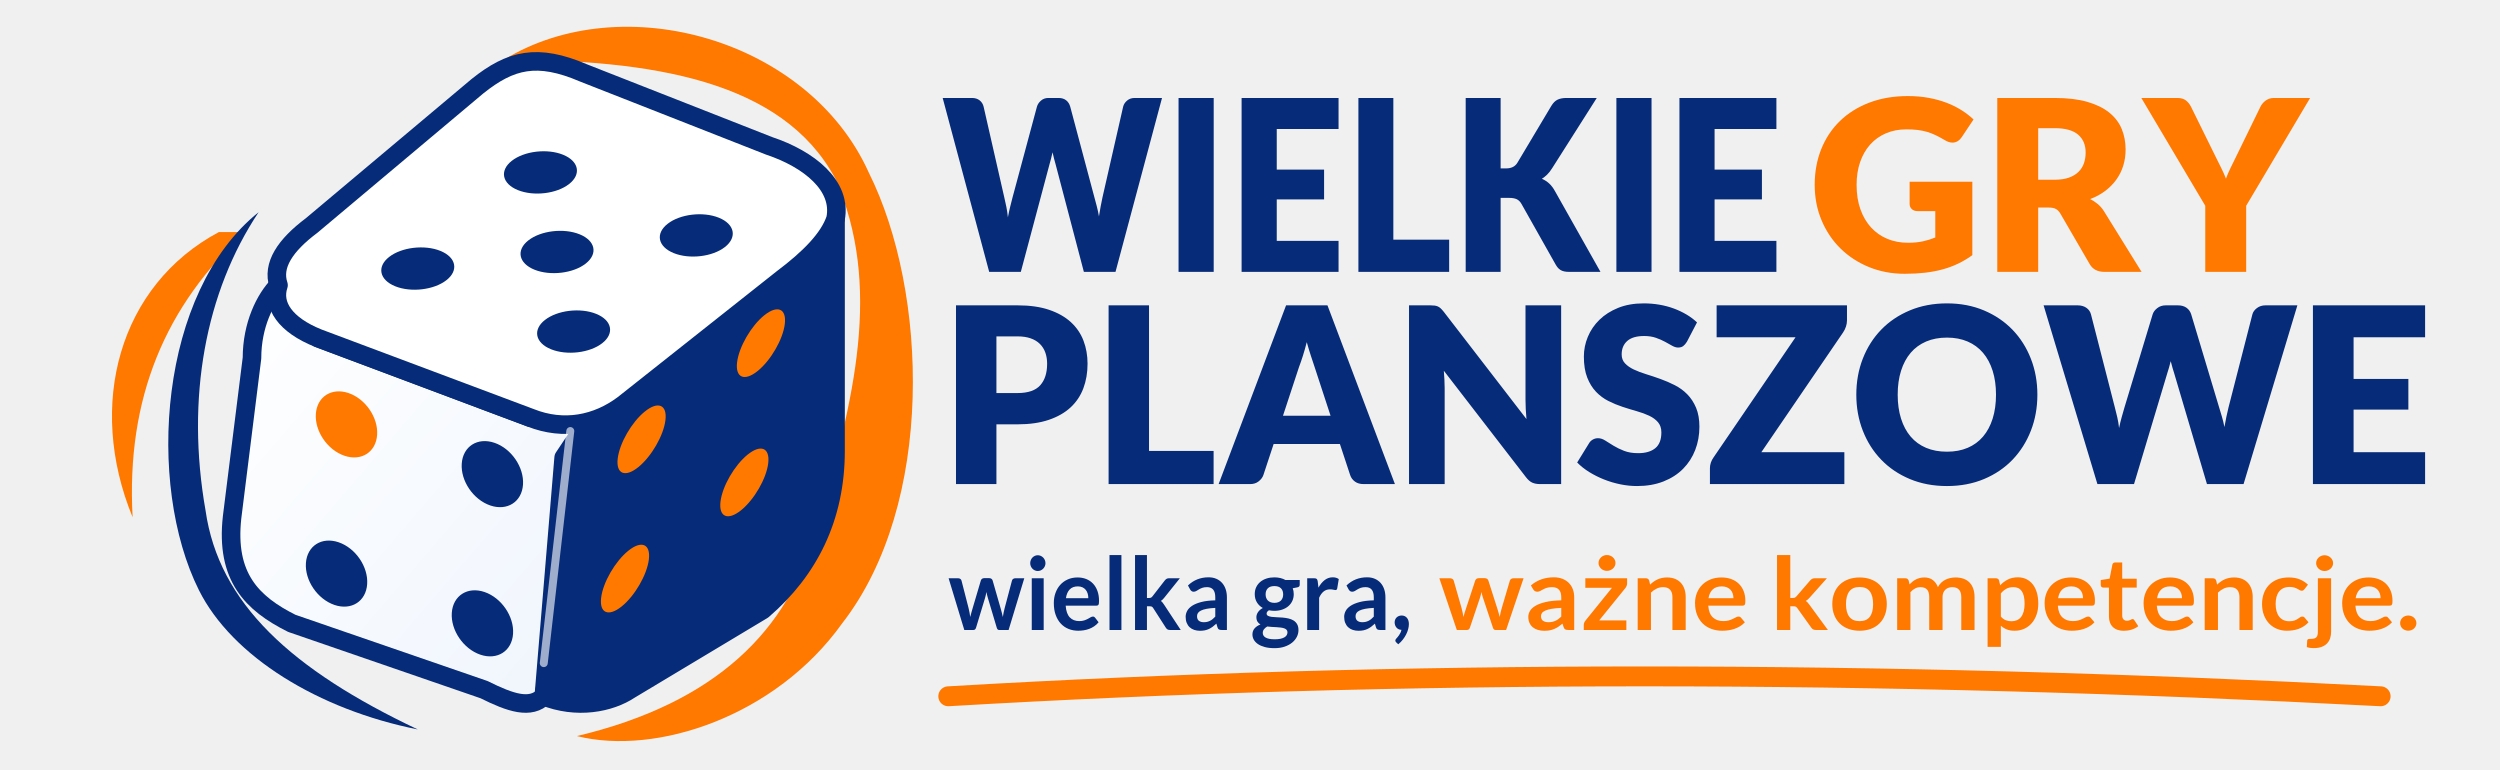
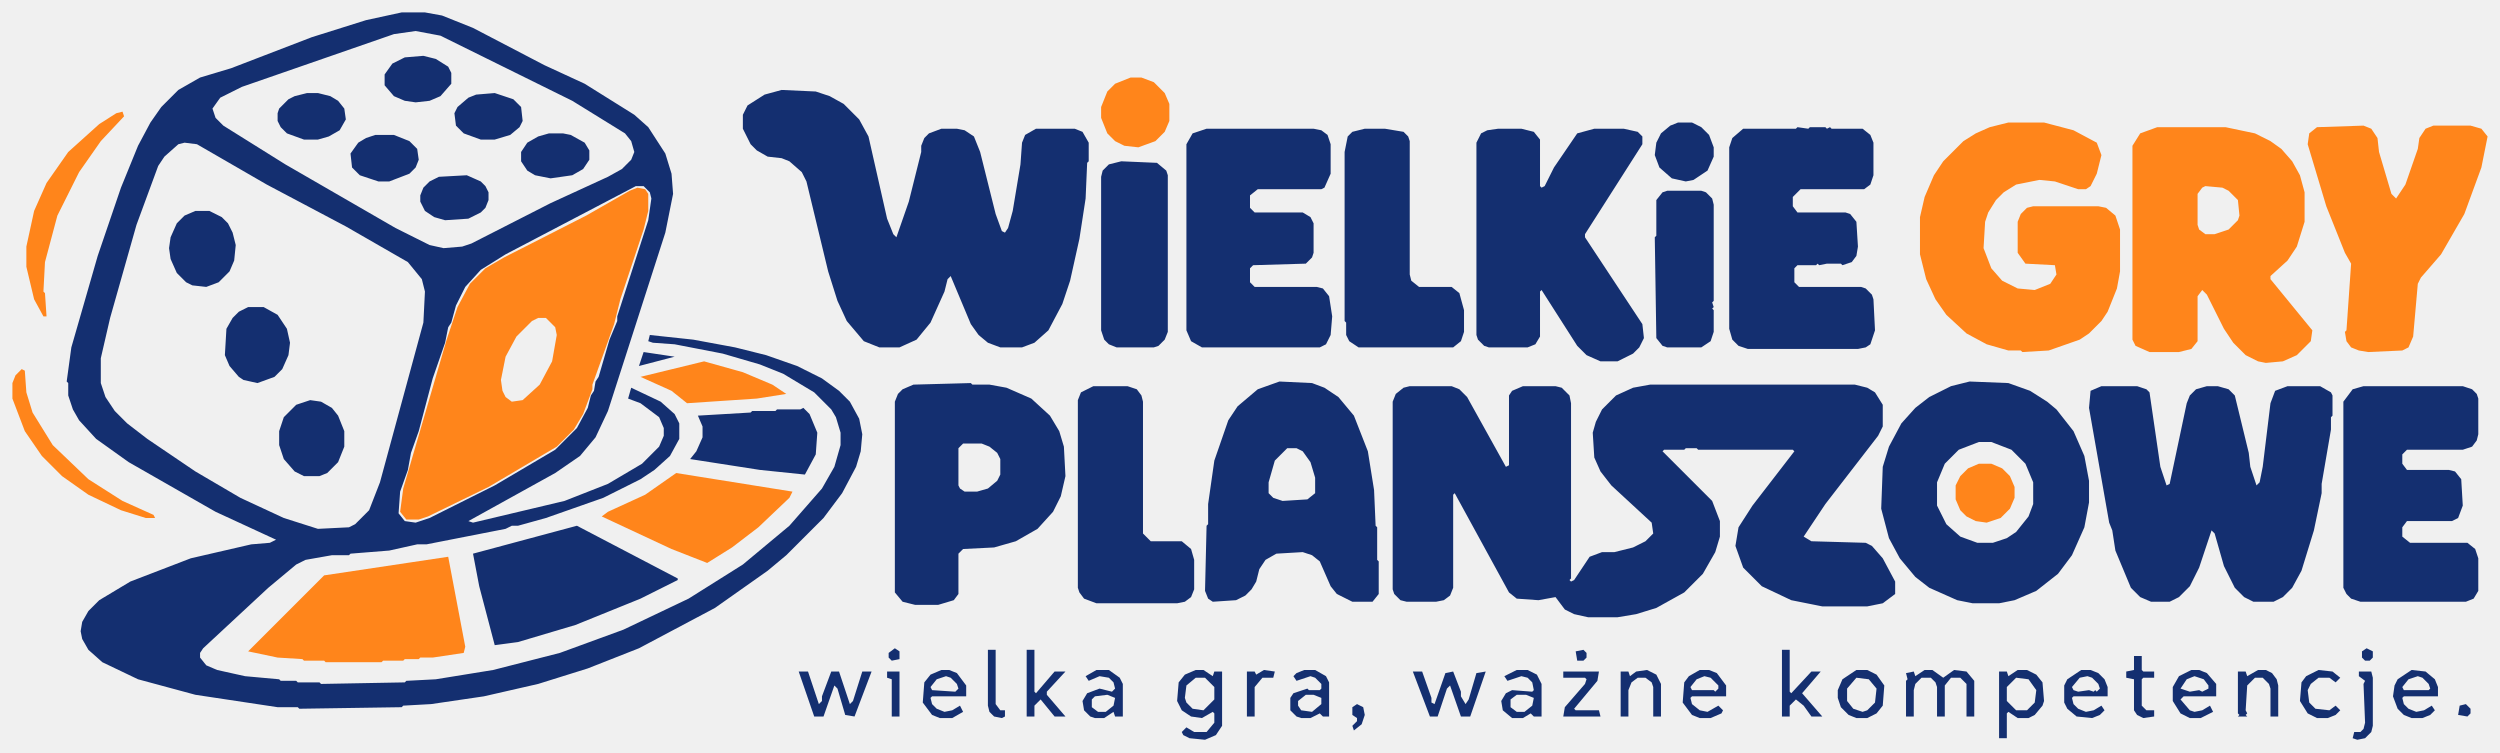
- <svg xmlns="http://www.w3.org/2000/svg" viewBox="0 0 377 116" role="img" aria-labelledby="title desc">
-   <defs>
-     <linearGradient id="front-shade" x1="0" y1="0" x2="1" y2="1">
-       <stop stop-color="#fff" />
-       <stop offset="1" stop-color="#eff5fd" />
-     </linearGradient>
-     <clipPath id="top-face">
-       <path d="M42 43C41 40 43 37 47 34L72 13C77 9 81 8 88 11L116 22C122 24 127 28 126 33C125 36 122 39 118 42L94 61C90 64 85 65 80 63L48 51C43 49 41 46 42 43Z" />
-     </clipPath>
-     <clipPath id="front-face">
-       <path d="M42 43C40 45 38 49 38 54L35 78C34 87 38 91 44 94L73 104C77 106 80 107 82 105L89 63L80 63L48 51Z" />
-     </clipPath>
-     <clipPath id="right-face">
-       <path d="M89 63L118 42C122 39 125 35 126 33L126 68C126 78 122 86 115 92L95 104C92 106 87 107 82 105L85 69Z" />
-     </clipPath>
-   </defs>
-   <g id="dice-mark" aria-hidden="true">
-     <path fill="#ff7900" d="M76 9C94-2 122 6 131 26C140 44 141 76 127 94C117 108 99 114 87 111C108 106 119 95 123 80C129 60 133 43 126 27C118 12 98 9 76 9Z" />
-     <path fill="#ff7900" d="M33 35C18 43 13 61 20 78C19 60 25 46 37 35Z" />
-     <path fill="#062b78" d="M39 32C24 44 22 73 30 89C35 99 48 107 63 110C44 101 33 91 31 77C28 60 31 44 39 32Z" />
-     <g stroke="#062b78" stroke-width="2.8" stroke-linejoin="round">
-       <path data-face="front" fill="url(#front-shade)" d="M42 43C40 45 38 49 38 54L35 78C34 87 38 91 44 94L73 104C77 106 80 107 82 105L89 63L80 63L48 51Z" />
-       <path data-face="right" fill="#062b78" d="M89 63L118 42C122 39 125 35 126 33L126 68C126 78 122 86 115 92L95 104C92 106 87 107 82 105L85 69Z" />
-       <path data-face="top" fill="#fff" d="M42 43C41 40 43 37 47 34L72 13C77 9 81 8 88 11L116 22C122 24 127 28 126 33C125 36 122 39 118 42L94 61C90 64 85 65 80 63L48 51C43 49 41 46 42 43Z" />
-     </g>
-     <g clip-path="url(#top-face)" fill="#062b78">
-       <g transform="matrix(37 -29 47 19 42 43)" data-pips="top">
-         <circle cx=".25" cy=".25" r=".092" />
-         <circle cx=".75" cy=".25" r=".092" />
-         <circle cx=".5" cy=".5" r=".092" />
-         <circle cx=".25" cy=".75" r=".092" />
-         <circle cx=".75" cy=".75" r=".092" />
-       </g>
-     </g>
-     <g clip-path="url(#front-face)" fill="#062b78">
-       <g transform="matrix(44 15 -3 45 42 49)" data-pips="front">
-         <circle cx=".25" cy=".25" r=".105" fill="#ff7900" />
-         <circle cx=".75" cy=".25" r=".105" />
-         <circle cx=".25" cy=".75" r=".105" />
-         <circle cx=".75" cy=".75" r=".105" />
-       </g>
-     </g>
-     <g clip-path="url(#right-face)" fill="#ff7900">
-       <g transform="matrix(36 -29 -5 42 89 63)" data-pips="right">
-         <circle cx=".25" cy=".25" r=".10" />
-         <circle cx=".75" cy=".25" r=".10" />
-         <circle cx=".25" cy=".75" r=".10" />
-         <circle cx=".75" cy=".75" r=".10" />
-       </g>
-     </g>
-     <path d="M86 65L82 100" fill="none" stroke="#ffffff9c" stroke-width="1.2" stroke-linecap="round" />
-   </g>
-   <g id="brand-lettering" aria-hidden="true">
-     <path fill="#062b78" transform="translate(142 41) scale(0.015587 -0.018)" d="M10 1457H294Q338 1457 367.5 1437.0Q397 1417 406 1384L606 624Q616 587 626.0 545.0Q636 503 641 457Q651 504 663.0 545.5Q675 587 686 624L922 1384Q931 1412 960.5 1434.5Q990 1457 1032 1457H1132Q1176 1457 1204.5 1437.5Q1233 1418 1244 1384L1478 624Q1489 589 1501.0 549.5Q1513 510 1522 465Q1530 509 1538.5 549.0Q1547 589 1556 624L1756 1384Q1764 1413 1794.0 1435.0Q1824 1457 1866 1457H2132L1682 0H1376L1102 903Q1095 924 1087.5 949.0Q1080 974 1073 1002Q1066 974 1058.5 949.0Q1051 924 1044 903L766 0H460ZM2632 0H2292V1457H2632ZM3840 1457V1197H3242V857H3700V607H3242V260H3840V0H2902V1457ZM4370 270H4910V0H4032V1457H4370ZM5408 867H5462Q5537 867 5570 914L5898 1390Q5925 1429 5959.5 1443.0Q5994 1457 6044 1457H6338L5906 868Q5883 836 5858.0 815.0Q5833 794 5807 780Q5845 766 5876.5 741.5Q5908 717 5934 676L6374 0H6072Q6043 0 6022.5 4.0Q6002 8 5987.0 16.0Q5972 24 5961.0 35.5Q5950 47 5940 62L5610 569Q5592 597 5564.5 608.5Q5537 620 5490 620H5408V0H5070V1457H5408ZM6868 0H6528V1457H6868ZM8076 1457V1197H7478V857H7936V607H7478V260H8076V0H7138V1457Z" />
-     <path fill="#ff7900" transform="translate(273 41) scale(0.018257 -0.018)" d="M806 244Q876 244 930.0 256.0Q984 268 1032 288V509H888Q856 509 838.0 526.0Q820 543 820 569V755H1338V140Q1282 99 1221.5 69.5Q1161 40 1092.5 21.0Q1024 2 946.5 -7.0Q869 -16 780 -16Q620 -16 484.0 40.5Q348 97 248.5 196.5Q149 296 92.5 432.5Q36 569 36 729Q36 892 90.0 1028.5Q144 1165 244.5 1264.0Q345 1363 487.5 1418.0Q630 1473 806 1473Q897 1473 977.0 1458.0Q1057 1443 1124.5 1417.0Q1192 1391 1248.0 1355.0Q1304 1319 1348 1277L1250 1128Q1236 1107 1216.5 1095.0Q1197 1083 1174 1083Q1144 1083 1112 1103Q1072 1127 1036.5 1144.5Q1001 1162 964.0 1173.0Q927 1184 886.0 1189.0Q845 1194 794 1194Q699 1194 623.0 1160.5Q547 1127 493.5 1066.0Q440 1005 411.0 919.5Q382 834 382 729Q382 613 414.0 523.0Q446 433 502.5 371.0Q559 309 636.5 276.5Q714 244 806 244ZM1882 539V0H1544V1457H2018Q2176 1457 2287.5 1424.5Q2399 1392 2469.5 1334.0Q2540 1276 2572.0 1197.0Q2604 1118 2604 1025Q2604 954 2585.0 891.0Q2566 828 2528.5 774.5Q2491 721 2436.5 679.0Q2382 637 2311 610Q2345 593 2374.5 568.0Q2404 543 2426 507L2736 0H2430Q2345 0 2308 64L2066 487Q2050 515 2028.5 527.0Q2007 539 1968 539ZM1882 772H2018Q2087 772 2135.5 789.5Q2184 807 2215.0 838.0Q2246 869 2260.0 910.5Q2274 952 2274 1000Q2274 1096 2211.5 1150.0Q2149 1204 2018 1204H1882ZM3600 554V0H3262V554L2734 1457H3032Q3076 1457 3102.0 1436.5Q3128 1416 3144 1384L3350 960Q3375 909 3396.0 866.0Q3417 823 3433 781Q3448 824 3469.0 867.0Q3490 910 3514 960L3718 1384Q3724 1397 3734.5 1410.0Q3745 1423 3758.5 1433.5Q3772 1444 3789.5 1450.5Q3807 1457 3828 1457H4128Z" />
-     <path fill="#062b78" transform="translate(142 73) scale(0.018035 -0.0185)" d="M458 487V0H120V1457H634Q788 1457 898.5 1420.5Q1009 1384 1080.5 1320.0Q1152 1256 1186.0 1169.0Q1220 1082 1220 981Q1220 872 1185.0 781.0Q1150 690 1078.0 625.0Q1006 560 895.5 523.5Q785 487 634 487ZM458 742H634Q766 742 824.0 805.0Q882 868 882 981Q882 1031 867.0 1072.0Q852 1113 821.5 1142.5Q791 1172 744.5 1188.0Q698 1204 634 1204H458ZM1734 270H2274V0H1396V1457H1734ZM3790 0H3528Q3484 0 3455.5 20.5Q3427 41 3416 73L3330 327H2776L2690 73Q2680 45 2651.0 22.5Q2622 0 2580 0H2316L2880 1457H3226ZM2854 557H3252L3118 956Q3105 994 3087.5 1045.5Q3070 1097 3053 1157Q3037 1096 3020.0 1044.0Q3003 992 2988 954ZM4086 1457Q4108 1457 4123.0 1455.0Q4138 1453 4150.0 1447.5Q4162 1442 4173.0 1432.0Q4184 1422 4198 1405L4890 530Q4886 572 4884.0 611.5Q4882 651 4882 686V1457H5180V0H5004Q4965 0 4938.0 12.0Q4911 24 4886 56L4199 924Q4202 886 4204.0 849.5Q4206 813 4206 781V0H3908V1457H4086ZM6232 1161Q6217 1137 6200.5 1125.0Q6184 1113 6158 1113Q6135 1113 6108.5 1127.5Q6082 1142 6048.5 1160.0Q6015 1178 5972.0 1192.5Q5929 1207 5874 1207Q5779 1207 5732.5 1166.5Q5686 1126 5686 1057Q5686 1013 5714.0 984.0Q5742 955 5787.5 934.0Q5833 913 5891.5 895.5Q5950 878 6011.0 856.5Q6072 835 6130.5 806.0Q6189 777 6234.5 732.0Q6280 687 6308.0 622.5Q6336 558 6336 467Q6336 366 6301.0 278.0Q6266 190 6199.5 124.5Q6133 59 6035.5 21.5Q5938 -16 5814 -16Q5746 -16 5675.5 -2.0Q5605 12 5539.0 37.5Q5473 63 5415.0 98.0Q5357 133 5314 176L5414 334Q5425 352 5445.0 363.0Q5465 374 5488 374Q5518 374 5548.5 355.0Q5579 336 5617.5 313.0Q5656 290 5706.0 271.0Q5756 252 5824 252Q5916 252 5967.0 292.5Q6018 333 6018 421Q6018 472 5990.0 504.0Q5962 536 5916.5 557.0Q5871 578 5813.0 594.0Q5755 610 5694.0 629.5Q5633 649 5575.0 677.5Q5517 706 5471.5 752.5Q5426 799 5398.0 868.5Q5370 938 5370 1040Q5370 1122 5403.0 1200.0Q5436 1278 5500.0 1339.0Q5564 1400 5657.0 1436.5Q5750 1473 5870 1473Q5937 1473 6000.5 1462.5Q6064 1452 6121.0 1431.5Q6178 1411 6227.5 1382.5Q6277 1354 6316 1318ZM7570 1457V1335Q7570 1309 7561.5 1284.0Q7553 1259 7538 1237L6854 260H7548V0H6424V130Q6424 153 6432.0 175.5Q6440 198 6454 217L7140 1197H6480V1457ZM9162 729Q9162 571 9107.5 435.0Q9053 299 8954.0 198.5Q8855 98 8715.5 41.0Q8576 -16 8406 -16Q8236 -16 8096.0 41.0Q7956 98 7856.5 198.5Q7757 299 7702.5 435.0Q7648 571 7648 729Q7648 887 7702.5 1023.0Q7757 1159 7856.5 1259.0Q7956 1359 8096.0 1416.0Q8236 1473 8406 1473Q8576 1473 8715.5 1415.5Q8855 1358 8954.0 1258.0Q9053 1158 9107.5 1022.0Q9162 886 9162 729ZM8816 729Q8816 837 8788.0 923.5Q8760 1010 8707.5 1070.0Q8655 1130 8579.0 1162.0Q8503 1194 8406 1194Q8308 1194 8231.5 1162.0Q8155 1130 8102.5 1070.0Q8050 1010 8022.0 923.5Q7994 837 7994 729Q7994 620 8022.0 533.5Q8050 447 8102.5 387.0Q8155 327 8231.5 295.5Q8308 264 8406 264Q8503 264 8579.0 295.5Q8655 327 8707.5 387.0Q8760 447 8788.0 533.5Q8816 620 8816 729ZM9214 1457H9498Q9542 1457 9571.5 1437.0Q9601 1417 9610 1384L9810 624Q9820 587 9830.0 545.0Q9840 503 9845 457Q9855 504 9867.0 545.5Q9879 587 9890 624L10126 1384Q10135 1412 10164.5 1434.5Q10194 1457 10236 1457H10336Q10380 1457 10408.5 1437.5Q10437 1418 10448 1384L10682 624Q10693 589 10705.0 549.5Q10717 510 10726 465Q10734 509 10742.5 549.0Q10751 589 10760 624L10960 1384Q10968 1413 10998.0 1435.0Q11028 1457 11070 1457H11336L10886 0H10580L10306 903Q10299 924 10291.5 949.0Q10284 974 10277 1002Q10270 974 10262.5 949.0Q10255 924 10248 903L9970 0H9664ZM12404 1457V1197H11806V857H12264V607H11806V260H12404V0H11466V1457Z" />
-     <path fill="#062b78" transform="translate(143 95) scale(0.007277 -0.0076)" d="M7 1026H203Q231 1026 250.0 1013.0Q269 1000 274 980L421 432Q433 387 440.5 344.0Q448 301 455 258Q466 301 478.5 344.0Q491 387 505 432L675 982Q681 1002 699.0 1015.0Q717 1028 741 1028H850Q877 1028 895.0 1015.0Q913 1002 919 982L1087 422Q1100 379 1110.5 338.5Q1121 298 1131 257Q1138 300 1146.5 343.0Q1155 386 1168 432L1320 980Q1325 1000 1344.0 1013.0Q1363 1026 1388 1026H1575L1250 0H1051Q1019 0 1005 44L820 637Q811 666 803.5 695.5Q796 725 791 754Q785 724 778.0 694.5Q771 665 762 635L575 44Q561 0 521 0H332ZM1977 1026V0H1730V1026ZM2014 1325Q2014 1293 2001.0 1265.0Q1988 1237 1966.5 1216.0Q1945 1195 1916.0 1182.5Q1887 1170 1854 1170Q1822 1170 1793.5 1182.5Q1765 1195 1744.0 1216.0Q1723 1237 1710.5 1265.0Q1698 1293 1698 1325Q1698 1358 1710.5 1387.0Q1723 1416 1744.0 1437.0Q1765 1458 1793.5 1470.5Q1822 1483 1854 1483Q1887 1483 1916.0 1470.5Q1945 1458 1966.5 1437.0Q1988 1416 2001.0 1387.0Q2014 1358 2014 1325ZM2680 1042Q2777 1042 2858.5 1011.0Q2940 980 2999.0 920.5Q3058 861 3091.0 774.5Q3124 688 3124 577Q3124 549 3121.5 530.5Q3119 512 3112.5 501.5Q3106 491 3095.0 486.5Q3084 482 3067 482H2433Q2444 324 2518.0 250.0Q2592 176 2714 176Q2774 176 2817.5 190.0Q2861 204 2893.5 221.0Q2926 238 2950.5 252.0Q2975 266 2998 266Q3013 266 3024.0 260.0Q3035 254 3043 243L3115 153Q3074 105 3023.0 72.5Q2972 40 2916.5 20.5Q2861 1 2803.5 -7.0Q2746 -15 2692 -15Q2585 -15 2493.0 20.5Q2401 56 2333.0 125.5Q2265 195 2226.0 297.5Q2187 400 2187 535Q2187 640 2221.0 732.5Q2255 825 2318.5 893.5Q2382 962 2473.5 1002.0Q2565 1042 2680 1042ZM2685 865Q2577 865 2516.0 804.0Q2455 743 2438 631H2902Q2902 679 2889.0 721.5Q2876 764 2849.0 796.0Q2822 828 2781.0 846.5Q2740 865 2685 865ZM3588 1486V0H3341V1486ZM4117 1486V635H4163Q4188 635 4202.0 642.0Q4216 649 4232 668L4487 983Q4504 1003 4523.0 1014.5Q4542 1026 4573 1026H4799L4480 645Q4463 624 4445.0 606.5Q4427 589 4406 576Q4427 561 4443.0 541.0Q4459 521 4475 498L4817 0H4594Q4565 0 4545.0 10.0Q4525 20 4509 44L4248 433Q4233 456 4218.0 463.0Q4203 470 4173 470H4117V0H3870V1486ZM5774 0H5663Q5628 0 5608.0 10.5Q5588 21 5578 53L5556 126Q5517 91 5479.5 64.5Q5442 38 5402.0 20.0Q5362 2 5317.0 -7.0Q5272 -16 5217 -16Q5152 -16 5097.0 1.5Q5042 19 5002.5 54.0Q4963 89 4941.0 141.0Q4919 193 4919 262Q4919 320 4949.5 376.5Q4980 433 5051.0 478.5Q5122 524 5240.0 554.0Q5358 584 5533 588V648Q5533 751 5489.5 800.5Q5446 850 5363 850Q5303 850 5263.0 836.0Q5223 822 5193.5 804.5Q5164 787 5139.0 773.0Q5114 759 5084 759Q5059 759 5041.0 772.0Q5023 785 5012 804L4967 883Q5144 1045 5394 1045Q5484 1045 5554.5 1015.5Q5625 986 5674.0 933.5Q5723 881 5748.5 808.0Q5774 735 5774 648ZM5294 154Q5332 154 5364.0 161.0Q5396 168 5424.5 182.0Q5453 196 5479.5 216.5Q5506 237 5533 265V438Q5425 433 5352.5 419.5Q5280 406 5236.0 385.0Q5192 364 5173.5 336.0Q5155 308 5155 275Q5155 210 5193.5 182.0Q5232 154 5294 154ZM6758 1044Q6824 1044 6882.0 1030.5Q6940 1017 6988 991H7283V899Q7283 876 7271.0 863.0Q7259 850 7230 845L7138 828Q7148 802 7153.5 773.0Q7159 744 7159 712Q7159 636 7128.5 574.5Q7098 513 7044.5 470.0Q6991 427 6917.5 403.5Q6844 380 6758 380Q6700 380 6645 391Q6597 362 6597 326Q6597 295 6625.5 280.5Q6654 266 6700.5 260.0Q6747 254 6806.0 252.5Q6865 251 6927.0 246.0Q6989 241 7048.0 228.5Q7107 216 7153.5 189.0Q7200 162 7228.5 115.5Q7257 69 7257 -4Q7257 -72 7223.5 -136.0Q7190 -200 7126.5 -250.0Q7063 -300 6971.0 -330.5Q6879 -361 6761 -361Q6644 -361 6558.0 -338.5Q6472 -316 6415.5 -278.5Q6359 -241 6331.0 -192.0Q6303 -143 6303 -90Q6303 -18 6347.0 31.0Q6391 80 6469 109Q6431 130 6408.0 165.0Q6385 200 6385 256Q6385 279 6393.0 303.5Q6401 328 6417.5 352.0Q6434 376 6459.0 397.5Q6484 419 6518 436Q6440 478 6395.5 548.0Q6351 618 6351 712Q6351 788 6381.5 849.5Q6412 911 6466.5 954.5Q6521 998 6595.5 1021.0Q6670 1044 6758 1044ZM7029 -46Q7029 -16 7011.0 3.0Q6993 22 6962.0 32.5Q6931 43 6889.5 48.0Q6848 53 6801.5 55.5Q6755 58 6705.5 60.5Q6656 63 6610 69Q6568 46 6542.5 14.5Q6517 -17 6517 -58Q6517 -85 6530.5 -108.5Q6544 -132 6573.5 -149.0Q6603 -166 6650.0 -175.5Q6697 -185 6765 -185Q6834 -185 6884.0 -174.5Q6934 -164 6966.5 -145.5Q6999 -127 7014.0 -101.5Q7029 -76 7029 -46ZM6758 538Q6804 538 6838.0 550.5Q6872 563 6894.5 585.0Q6917 607 6928.5 638.0Q6940 669 6940 706Q6940 782 6894.5 826.5Q6849 871 6758 871Q6667 871 6621.5 826.5Q6576 782 6576 706Q6576 670 6587.5 639.0Q6599 608 6621.5 585.5Q6644 563 6678.5 550.5Q6713 538 6758 538ZM7438 0V1026H7583Q7621 1026 7636.0 1012.0Q7651 998 7656 964L7671 840Q7726 935 7800.0 990.0Q7874 1045 7966 1045Q8042 1045 8092 1010L8060 825Q8057 807 8047.0 799.5Q8037 792 8020 792Q8005 792 7979.0 799.0Q7953 806 7910 806Q7833 806 7778.0 763.5Q7723 721 7685 639V0ZM9059 0H8948Q8913 0 8893.0 10.5Q8873 21 8863 53L8841 126Q8802 91 8764.5 64.5Q8727 38 8687.0 20.0Q8647 2 8602.0 -7.0Q8557 -16 8502 -16Q8437 -16 8382.0 1.5Q8327 19 8287.5 54.0Q8248 89 8226.0 141.0Q8204 193 8204 262Q8204 320 8234.5 376.5Q8265 433 8336.0 478.5Q8407 524 8525.0 554.0Q8643 584 8818 588V648Q8818 751 8774.5 800.5Q8731 850 8648 850Q8588 850 8548.0 836.0Q8508 822 8478.5 804.5Q8449 787 8424.0 773.0Q8399 759 8369 759Q8344 759 8326.0 772.0Q8308 785 8297 804L8252 883Q8429 1045 8679 1045Q8769 1045 8839.5 1015.5Q8910 986 8959.0 933.5Q9008 881 9033.5 808.0Q9059 735 9059 648ZM8579 154Q8617 154 8649.0 161.0Q8681 168 8709.5 182.0Q8738 196 8764.5 216.5Q8791 237 8818 265V438Q8710 433 8637.5 419.5Q8565 406 8521.0 385.0Q8477 364 8458.5 336.0Q8440 308 8440 275Q8440 210 8478.5 182.0Q8517 154 8579 154ZM9250 152Q9250 180 9260.5 204.5Q9271 229 9290.0 247.5Q9309 266 9336.0 276.5Q9363 287 9395 287Q9433 287 9461.0 273.5Q9489 260 9508.0 236.5Q9527 213 9536.0 182.5Q9545 152 9545 118Q9545 70 9530.5 17.0Q9516 -36 9488.0 -89.0Q9460 -142 9419.0 -192.0Q9378 -242 9325 -284L9282 -245Q9264 -230 9264 -208Q9264 -200 9269.5 -190.0Q9275 -180 9283 -172Q9294 -160 9310.0 -142.5Q9326 -125 9342.0 -102.5Q9358 -80 9371.5 -53.5Q9385 -27 9391 3Q9360 3 9334.0 14.5Q9308 26 9289.5 46.0Q9271 66 9260.5 93.0Q9250 120 9250 152Z" />
-     <path fill="#ff7900" transform="translate(217 95) scale(0.008098 -0.0076)" d="M7 1026H203Q231 1026 250.0 1013.0Q269 1000 274 980L421 432Q433 387 440.5 344.0Q448 301 455 258Q466 301 478.5 344.0Q491 387 505 432L675 982Q681 1002 699.0 1015.0Q717 1028 741 1028H850Q877 1028 895.0 1015.0Q913 1002 919 982L1087 422Q1100 379 1110.5 338.5Q1121 298 1131 257Q1138 300 1146.5 343.0Q1155 386 1168 432L1320 980Q1325 1000 1344.0 1013.0Q1363 1026 1388 1026H1575L1250 0H1051Q1019 0 1005 44L820 637Q811 666 803.5 695.5Q796 725 791 754Q785 724 778.0 694.5Q771 665 762 635L575 44Q561 0 521 0H332ZM2518 0H2407Q2372 0 2352.0 10.5Q2332 21 2322 53L2300 126Q2261 91 2223.5 64.5Q2186 38 2146.0 20.0Q2106 2 2061.0 -7.0Q2016 -16 1961 -16Q1896 -16 1841.0 1.5Q1786 19 1746.5 54.0Q1707 89 1685.0 141.0Q1663 193 1663 262Q1663 320 1693.5 376.5Q1724 433 1795.0 478.5Q1866 524 1984.0 554.0Q2102 584 2277 588V648Q2277 751 2233.5 800.5Q2190 850 2107 850Q2047 850 2007.0 836.0Q1967 822 1937.5 804.5Q1908 787 1883.0 773.0Q1858 759 1828 759Q1803 759 1785.0 772.0Q1767 785 1756 804L1711 883Q1888 1045 2138 1045Q2228 1045 2298.5 1015.5Q2369 986 2418.0 933.5Q2467 881 2492.5 808.0Q2518 735 2518 648ZM2038 154Q2076 154 2108.0 161.0Q2140 168 2168.5 182.0Q2197 196 2223.5 216.5Q2250 237 2277 265V438Q2169 433 2096.5 419.5Q2024 406 1980.0 385.0Q1936 364 1917.5 336.0Q1899 308 1899 275Q1899 210 1937.5 182.0Q1976 154 2038 154ZM3503 924Q3503 898 3493.5 873.5Q3484 849 3471 832L2983 190H3489V0H2696V103Q2696 120 2704.0 143.5Q2712 167 2729 188L3221 837H2725V1026H3503ZM3287 1329Q3287 1297 3274.0 1268.5Q3261 1240 3239.5 1219.0Q3218 1198 3188.5 1185.5Q3159 1173 3126 1173Q3094 1173 3066.0 1185.5Q3038 1198 3017.0 1219.0Q2996 1240 2983.5 1268.5Q2971 1297 2971 1329Q2971 1362 2983.5 1390.5Q2996 1419 3017.0 1440.5Q3038 1462 3066.0 1474.5Q3094 1487 3126 1487Q3159 1487 3188.5 1474.5Q3218 1462 3239.5 1440.5Q3261 1419 3274.0 1390.5Q3287 1362 3287 1329ZM3700 0V1026H3851Q3899 1026 3914 981L3931 900Q3962 932 3996.5 958.0Q4031 984 4069.5 1003.0Q4108 1022 4152.0 1032.0Q4196 1042 4248 1042Q4332 1042 4397.0 1013.5Q4462 985 4505.5 933.5Q4549 882 4571.5 810.5Q4594 739 4594 653V0H4347V653Q4347 747 4303.5 798.5Q4260 850 4173 850Q4109 850 4053.0 821.0Q3997 792 3947 742V0ZM5261 1042Q5358 1042 5439.5 1011.0Q5521 980 5580.0 920.5Q5639 861 5672.0 774.5Q5705 688 5705 577Q5705 549 5702.5 530.5Q5700 512 5693.5 501.5Q5687 491 5676.0 486.5Q5665 482 5648 482H5014Q5025 324 5099.0 250.0Q5173 176 5295 176Q5355 176 5398.5 190.0Q5442 204 5474.5 221.0Q5507 238 5531.5 252.0Q5556 266 5579 266Q5594 266 5605.0 260.0Q5616 254 5624 243L5696 153Q5655 105 5604.0 72.5Q5553 40 5497.5 20.5Q5442 1 5384.5 -7.0Q5327 -15 5273 -15Q5166 -15 5074.0 20.5Q4982 56 4914.0 125.5Q4846 195 4807.0 297.5Q4768 400 4768 535Q4768 640 4802.0 732.5Q4836 825 4899.5 893.5Q4963 962 5054.5 1002.0Q5146 1042 5261 1042ZM5266 865Q5158 865 5097.0 804.0Q5036 743 5019 631H5483Q5483 679 5470.0 721.5Q5457 764 5430.0 796.0Q5403 828 5362.0 846.5Q5321 865 5266 865ZM6542 1486V635H6588Q6613 635 6627.0 642.0Q6641 649 6657 668L6912 983Q6929 1003 6948.0 1014.5Q6967 1026 6998 1026H7224L6905 645Q6888 624 6870.0 606.5Q6852 589 6831 576Q6852 561 6868.0 541.0Q6884 521 6900 498L7242 0H7019Q6990 0 6970.0 10.0Q6950 20 6934 44L6673 433Q6658 456 6643.0 463.0Q6628 470 6598 470H6542V0H6295V1486ZM7833 1042Q7948 1042 8041.5 1005.0Q8135 968 8201.0 900.0Q8267 832 8303.0 734.0Q8339 636 8339 515Q8339 393 8303.0 295.0Q8267 197 8201.0 128.0Q8135 59 8041.5 22.0Q7948 -15 7833 -15Q7718 -15 7624.0 22.0Q7530 59 7463.5 128.0Q7397 197 7360.5 295.0Q7324 393 7324 515Q7324 636 7360.5 734.0Q7397 832 7463.5 900.0Q7530 968 7624.0 1005.0Q7718 1042 7833 1042ZM7833 175Q7961 175 8022.5 261.0Q8084 347 8084 513Q8084 679 8022.5 766.0Q7961 853 7833 853Q7703 853 7641.0 765.5Q7579 678 7579 513Q7579 348 7641.0 261.5Q7703 175 7833 175ZM8532 0V1026H8683Q8731 1026 8746 981L8762 905Q8789 935 8818.5 960.0Q8848 985 8881.5 1003.0Q8915 1021 8953.5 1031.5Q8992 1042 9038 1042Q9135 1042 9197.5 989.5Q9260 937 9291 850Q9315 901 9351.0 937.5Q9387 974 9430.0 997.0Q9473 1020 9521.5 1031.0Q9570 1042 9619 1042Q9704 1042 9770.0 1016.0Q9836 990 9881.0 940.0Q9926 890 9949.5 818.0Q9973 746 9973 653V0H9726V653Q9726 751 9683.0 800.5Q9640 850 9557 850Q9519 850 9486.5 837.0Q9454 824 9429.5 799.5Q9405 775 9391.0 738.0Q9377 701 9377 653V0H9129V653Q9129 756 9087.5 803.0Q9046 850 8965 850Q8912 850 8865.5 823.5Q8819 797 8779 751V0ZM10216 -335V1026H10367Q10391 1026 10408.0 1015.0Q10425 1004 10430 981L10450 886Q10512 957 10592.5 1001.0Q10673 1045 10781 1045Q10865 1045 10934.5 1010.0Q11004 975 11054.5 908.5Q11105 842 11132.5 744.5Q11160 647 11160 521Q11160 406 11129.0 308.0Q11098 210 11040.5 138.0Q10983 66 10901.5 25.5Q10820 -15 10719 -15Q10632 -15 10571.5 11.5Q10511 38 10463 85V-335ZM10696 850Q10619 850 10564.5 817.5Q10510 785 10463 726V266Q10505 214 10554.5 193.5Q10604 173 10661 173Q10717 173 10762.5 194.0Q10808 215 10839.5 258.0Q10871 301 10888.0 366.5Q10905 432 10905 521Q10905 611 10890.5 673.5Q10876 736 10849.0 775.0Q10822 814 10783.5 832.0Q10745 850 10696 850ZM11771 1042Q11868 1042 11949.5 1011.0Q12031 980 12090.0 920.5Q12149 861 12182.0 774.5Q12215 688 12215 577Q12215 549 12212.5 530.5Q12210 512 12203.5 501.5Q12197 491 12186.0 486.5Q12175 482 12158 482H11524Q11535 324 11609.0 250.0Q11683 176 11805 176Q11865 176 11908.5 190.0Q11952 204 11984.5 221.0Q12017 238 12041.5 252.0Q12066 266 12089 266Q12104 266 12115.0 260.0Q12126 254 12134 243L12206 153Q12165 105 12114.0 72.5Q12063 40 12007.5 20.5Q11952 1 11894.5 -7.0Q11837 -15 11783 -15Q11676 -15 11584.0 20.5Q11492 56 11424.0 125.5Q11356 195 11317.0 297.5Q11278 400 11278 535Q11278 640 11312.0 732.5Q11346 825 11409.5 893.5Q11473 962 11564.5 1002.0Q11656 1042 11771 1042ZM11776 865Q11668 865 11607.0 804.0Q11546 743 11529 631H11993Q11993 679 11980.0 721.5Q11967 764 11940.0 796.0Q11913 828 11872.0 846.5Q11831 865 11776 865ZM12753 -16Q12620 -16 12548.0 59.5Q12476 135 12476 268V841H12372Q12352 841 12337.5 854.0Q12323 867 12323 893V991L12488 1018L12540 1298Q12544 1318 12558.5 1329.0Q12573 1340 12595 1340H12723V1017H12993V841H12723V285Q12723 237 12747.0 210.0Q12771 183 12811 183Q12834 183 12849.5 188.5Q12865 194 12876.5 200.0Q12888 206 12897.0 211.5Q12906 217 12915 217Q12926 217 12933.0 211.5Q12940 206 12948 195L13022 75Q12968 30 12898.0 7.0Q12828 -16 12753 -16ZM13614 1042Q13711 1042 13792.5 1011.0Q13874 980 13933.0 920.5Q13992 861 14025.0 774.5Q14058 688 14058 577Q14058 549 14055.5 530.5Q14053 512 14046.5 501.5Q14040 491 14029.0 486.5Q14018 482 14001 482H13367Q13378 324 13452.0 250.0Q13526 176 13648 176Q13708 176 13751.5 190.0Q13795 204 13827.5 221.0Q13860 238 13884.5 252.0Q13909 266 13932 266Q13947 266 13958.0 260.0Q13969 254 13977 243L14049 153Q14008 105 13957.0 72.5Q13906 40 13850.5 20.5Q13795 1 13737.5 -7.0Q13680 -15 13626 -15Q13519 -15 13427.0 20.5Q13335 56 13267.0 125.5Q13199 195 13160.0 297.5Q13121 400 13121 535Q13121 640 13155.0 732.5Q13189 825 13252.5 893.5Q13316 962 13407.5 1002.0Q13499 1042 13614 1042ZM13619 865Q13511 865 13450.0 804.0Q13389 743 13372 631H13836Q13836 679 13823.0 721.5Q13810 764 13783.0 796.0Q13756 828 13715.0 846.5Q13674 865 13619 865ZM14259 0V1026H14410Q14458 1026 14473 981L14490 900Q14521 932 14555.5 958.0Q14590 984 14628.5 1003.0Q14667 1022 14711.0 1032.0Q14755 1042 14807 1042Q14891 1042 14956.0 1013.5Q15021 985 15064.5 933.5Q15108 882 15130.5 810.5Q15153 739 15153 653V0H14906V653Q14906 747 14862.5 798.5Q14819 850 14732 850Q14668 850 14612.0 821.0Q14556 792 14506 742V0ZM16117 809Q16106 795 16095.5 787.0Q16085 779 16065 779Q16046 779 16028.0 790.5Q16010 802 15985.0 816.5Q15960 831 15925.5 842.5Q15891 854 15840 854Q15775 854 15726.0 830.5Q15677 807 15644.5 763.0Q15612 719 15596.0 656.5Q15580 594 15580 515Q15580 433 15597.5 369.0Q15615 305 15648.0 261.5Q15681 218 15728.0 195.5Q15775 173 15834 173Q15893 173 15929.5 187.5Q15966 202 15991.0 219.5Q16016 237 16034.5 251.5Q16053 266 16076 266Q16106 266 16121 243L16192 153Q16151 105 16103.0 72.5Q16055 40 16003.5 20.5Q15952 1 15897.0 -7.0Q15842 -15 15788 -15Q15693 -15 15609.0 20.5Q15525 56 15462.5 124.0Q15400 192 15363.5 290.5Q15327 389 15327 515Q15327 628 15359.5 724.5Q15392 821 15455.0 891.5Q15518 962 15611.0 1002.0Q15704 1042 15825 1042Q15940 1042 16026.5 1005.0Q16113 968 16182 899ZM16613 1026V-35Q16613 -102 16595.5 -161.0Q16578 -220 16539.5 -264.5Q16501 -309 16438.5 -334.5Q16376 -360 16286 -360Q16251 -360 16221.0 -355.5Q16191 -351 16160 -341L16168 -208Q16171 -188 16184.0 -182.5Q16197 -177 16234 -177Q16271 -177 16296.5 -169.5Q16322 -162 16337.5 -145.5Q16353 -129 16359.5 -102.0Q16366 -75 16366 -35V1026ZM16650 1325Q16650 1293 16637.0 1265.0Q16624 1237 16602.5 1216.0Q16581 1195 16552.0 1182.5Q16523 1170 16490 1170Q16458 1170 16429.5 1182.5Q16401 1195 16380.0 1216.0Q16359 1237 16346.5 1265.0Q16334 1293 16334 1325Q16334 1358 16346.5 1387.0Q16359 1416 16380.0 1437.0Q16401 1458 16429.5 1470.5Q16458 1483 16490 1483Q16523 1483 16552.0 1470.5Q16581 1458 16602.5 1437.0Q16624 1416 16637.0 1387.0Q16650 1358 16650 1325ZM17312 1042Q17409 1042 17490.5 1011.0Q17572 980 17631.0 920.5Q17690 861 17723.0 774.5Q17756 688 17756 577Q17756 549 17753.5 530.5Q17751 512 17744.5 501.5Q17738 491 17727.0 486.5Q17716 482 17699 482H17065Q17076 324 17150.0 250.0Q17224 176 17346 176Q17406 176 17449.5 190.0Q17493 204 17525.5 221.0Q17558 238 17582.5 252.0Q17607 266 17630 266Q17645 266 17656.0 260.0Q17667 254 17675 243L17747 153Q17706 105 17655.0 72.5Q17604 40 17548.5 20.5Q17493 1 17435.5 -7.0Q17378 -15 17324 -15Q17217 -15 17125.0 20.5Q17033 56 16965.0 125.5Q16897 195 16858.0 297.5Q16819 400 16819 535Q16819 640 16853.0 732.5Q16887 825 16950.5 893.5Q17014 962 17105.5 1002.0Q17197 1042 17312 1042ZM17317 865Q17209 865 17148.0 804.0Q17087 743 17070 631H17534Q17534 679 17521.0 721.5Q17508 764 17481.0 796.0Q17454 828 17413.0 846.5Q17372 865 17317 865ZM17898 136Q17898 167 17909.5 195.0Q17921 223 17941.5 243.0Q17962 263 17990.0 275.0Q18018 287 18050 287Q18081 287 18109.0 275.0Q18137 263 18157.0 243.0Q18177 223 18189.0 195.0Q18201 167 18201 136Q18201 104 18189.0 76.5Q18177 49 18157.0 29.0Q18137 9 18109.0 -2.5Q18081 -14 18050 -14Q18018 -14 17990.0 -2.5Q17962 9 17941.5 29.0Q17921 49 17909.5 76.5Q17898 104 17898 136Z" />
-   </g>
-   <path d="M143 105Q245 99 359 105" fill="none" stroke="#ff7900" stroke-width="3" stroke-linecap="round" />
+ <svg xmlns="http://www.w3.org/2000/svg" width="1612" height="485" viewBox="81 192 1612 485">
+   <path fill="#142F70" fill-rule="evenodd" d="M1667 647 L1666 653 L1672 654 L1674 652 L1674 649 L1671 646 Z M956 646 L953 648 L953 653 L956 655 L956 657 L953 660 L954 663 L959 659 L961 653 L960 648 Z M1610 625 L1602 625 L1602 628 L1606 631 L1605 633 L1606 658 L1605 662 L1603 664 L1599 664 L1598 668 L1601 669 L1606 668 L1610 664 L1611 660 L1611 629 Z M1089 625 L1089 629 L1103 629 L1104 630 L1103 633 L1090 648 L1089 654 L1113 654 L1112 650 L1097 650 L1096 649 L1111 631 L1112 625 Z M992 625 L1003 654 L1008 654 L1014 636 L1016 634 L1023 654 L1029 654 L1039 625 L1033 626 L1028 643 L1026 646 L1023 641 L1023 638 L1018 625 L1013 626 L1006 646 L1004 645 L1004 642 L998 625 Z M653 625 L653 629 L656 630 L656 654 L661 654 L661 625 Z M606 654 L612 654 L619 634 L621 636 L626 653 L632 654 L643 625 L637 625 L631 644 L629 646 L622 625 L617 625 L611 641 L611 644 L609 646 L602 625 L596 625 Z M1636 624 L1627 630 L1625 634 L1624 641 L1627 649 L1631 653 L1636 655 L1643 655 L1648 653 L1651 650 L1649 647 L1644 650 L1639 651 L1634 649 L1631 646 L1630 642 L1631 641 L1653 641 L1653 635 L1651 630 L1645 625 Z M1630 635 L1634 630 L1640 628 L1643 629 L1647 633 L1648 636 L1647 637 L1631 637 Z M1576 624 L1568 628 L1565 632 L1564 644 L1569 652 L1575 655 L1582 655 L1587 653 L1590 650 L1587 647 L1583 650 L1574 649 L1570 645 L1569 637 L1571 633 L1576 629 L1583 629 L1587 632 L1590 629 L1585 625 Z M1546 626 L1542 624 L1537 624 L1530 628 L1529 625 L1524 625 L1524 652 L1525 653 L1524 654 L1530 654 L1529 653 L1530 652 L1529 650 L1530 634 L1535 629 L1540 629 L1544 633 L1545 636 L1545 654 L1550 654 L1550 634 L1549 630 Z M1494 624 L1486 628 L1482 635 L1482 644 L1487 652 L1493 655 L1500 655 L1508 651 L1506 647 L1501 650 L1496 651 L1493 650 L1487 643 L1489 641 L1510 641 L1510 633 L1504 626 L1499 624 Z M1487 636 L1491 630 L1496 628 L1502 630 L1505 634 L1505 636 L1501 638 L1499 637 L1493 638 Z M1423 624 L1414 630 L1412 634 L1412 645 L1414 649 L1420 654 L1430 655 L1435 653 L1438 650 L1436 647 L1431 650 L1426 651 L1421 649 L1418 646 L1417 642 L1418 641 L1440 641 L1440 635 L1438 630 L1434 626 L1429 624 Z M1417 635 L1422 629 L1427 628 L1430 629 L1434 633 L1435 636 L1433 638 L1432 637 L1431 638 L1428 637 L1421 638 L1418 637 Z M1388 624 L1382 624 L1376 628 L1375 625 L1370 625 L1370 668 L1375 668 L1375 652 L1376 651 L1382 655 L1389 655 L1393 653 L1398 647 L1399 644 L1398 632 L1394 627 Z M1381 629 L1389 630 L1394 637 L1393 645 L1388 650 L1381 650 L1375 644 L1375 635 Z M1310 626 L1311 630 L1310 631 L1310 654 L1315 654 L1315 637 L1316 633 L1320 629 L1326 629 L1329 632 L1330 635 L1330 654 L1335 654 L1335 634 L1339 629 L1345 629 L1349 633 L1349 654 L1354 654 L1354 631 L1349 625 L1341 624 L1334 629 L1327 624 L1322 624 L1316 628 L1315 625 Z M1278 624 L1269 630 L1266 637 L1266 642 L1268 648 L1273 653 L1278 655 L1285 655 L1291 652 L1295 647 L1296 634 L1291 627 L1285 624 Z M1278 629 L1286 630 L1291 636 L1290 645 L1285 650 L1282 651 L1276 649 L1272 644 L1272 636 Z M1177 624 L1170 628 L1167 632 L1166 645 L1172 653 L1177 655 L1184 655 L1191 652 L1192 650 L1189 647 L1182 651 L1177 650 L1172 646 L1171 642 L1172 641 L1194 641 L1194 634 L1188 626 L1183 624 Z M1171 635 L1175 630 L1180 628 L1184 629 L1189 634 L1189 636 L1187 638 L1186 637 L1172 637 Z M1149 627 L1143 624 L1136 625 L1132 628 L1131 625 L1126 625 L1126 654 L1131 654 L1131 637 L1133 632 L1137 629 L1142 629 L1146 632 L1147 635 L1147 654 L1152 654 L1152 633 Z M1051 628 L1053 631 L1062 628 L1066 629 L1069 632 L1070 637 L1069 638 L1056 637 L1052 639 L1049 644 L1050 650 L1056 655 L1063 655 L1068 652 L1070 654 L1075 654 L1075 633 L1072 627 L1066 624 L1059 624 Z M1055 648 L1055 643 L1059 640 L1065 640 L1070 642 L1069 647 L1064 651 L1059 651 Z M917 626 L915 628 L917 631 L926 628 L929 629 L933 633 L933 636 L932 637 L925 637 L924 636 L915 639 L913 642 L913 650 L917 654 L920 655 L926 655 L932 652 L934 654 L938 654 L938 632 L936 628 L929 624 L922 624 Z M918 644 L923 640 L928 640 L933 642 L933 646 L927 651 L920 650 L918 647 Z M903 625 L896 624 L891 627 L890 625 L885 625 L885 654 L890 654 L890 635 L895 629 L902 629 Z M852 624 L845 627 L841 632 L840 644 L843 650 L849 654 L856 655 L863 651 L864 652 L864 658 L859 664 L851 664 L846 661 L843 664 L844 666 L848 668 L858 669 L865 666 L869 660 L869 625 L864 625 L863 628 L857 624 Z M852 629 L858 629 L864 635 L864 643 L857 650 L850 649 L846 645 L845 642 L846 634 Z M781 628 L783 631 L790 628 L796 629 L799 632 L800 636 L798 638 L790 636 L782 639 L779 644 L780 650 L784 654 L787 655 L793 655 L799 651 L800 654 L805 654 L805 633 L803 629 L796 624 L788 624 Z M785 648 L785 643 L787 641 L795 640 L800 642 L799 647 L794 651 L789 651 Z M688 624 L681 627 L677 632 L676 645 L682 653 L687 655 L695 655 L702 651 L700 647 L695 650 L690 651 L685 649 L682 646 L681 642 L682 641 L704 641 L704 634 L698 626 L693 624 Z M681 635 L685 630 L691 628 L694 629 L698 633 L699 636 L697 638 L682 637 Z M1457 615 L1457 624 L1452 625 L1452 629 L1457 630 L1457 650 L1459 653 L1463 655 L1470 654 L1470 650 L1465 650 L1462 647 L1462 630 L1463 629 L1470 629 L1470 625 L1463 625 L1462 624 L1462 615 Z M1230 611 L1230 654 L1235 654 L1235 647 L1239 643 L1244 647 L1249 654 L1256 654 L1243 639 L1255 625 L1249 625 L1236 639 L1235 638 L1235 611 Z M1097 612 L1098 618 L1102 618 L1104 616 L1104 613 L1102 611 Z M743 611 L743 654 L748 654 L748 647 L752 643 L761 654 L768 654 L756 640 L756 638 L768 625 L761 625 L749 639 L748 638 L748 611 Z M718 611 L718 647 L719 651 L722 654 L727 655 L729 654 L729 650 L726 650 L723 646 L723 611 Z M1607 610 L1604 612 L1604 616 L1606 618 L1609 618 L1611 616 L1611 612 Z M658 610 L654 613 L654 616 L656 618 L661 617 L661 612 Z M518 565 L453 531 L386 549 L390 570 L400 608 L415 606 L452 595 L494 578 L518 566 Z M608 471 L603 459 L599 455 L597 456 L582 456 L581 457 L566 457 L565 458 L531 460 L534 467 L534 474 L530 483 L526 488 L571 495 L600 498 L607 485 Z M1598 443 L1592 451 L1592 571 L1594 575 L1597 578 L1603 580 L1671 580 L1676 578 L1679 573 L1679 552 L1677 546 L1672 542 L1635 542 L1630 538 L1630 532 L1633 528 L1662 528 L1666 526 L1669 518 L1668 501 L1664 496 L1660 495 L1633 495 L1630 491 L1630 485 L1633 482 L1669 482 L1675 480 L1678 476 L1679 472 L1679 449 L1678 446 L1675 443 L1669 441 L1605 441 Z M1429 444 L1428 455 L1441 529 L1443 534 L1445 547 L1455 571 L1461 577 L1468 580 L1480 580 L1486 577 L1493 570 L1499 558 L1507 534 L1509 536 L1515 557 L1522 571 L1528 577 L1534 580 L1547 580 L1553 577 L1559 571 L1565 560 L1573 534 L1578 510 L1578 504 L1584 469 L1584 461 L1585 460 L1585 447 L1584 445 L1577 441 L1556 441 L1548 444 L1545 452 L1540 493 L1538 503 L1536 505 L1532 493 L1531 484 L1522 447 L1518 443 L1511 441 L1504 441 L1497 443 L1493 447 L1491 452 L1480 504 L1478 505 L1474 493 L1467 445 L1465 443 L1459 441 L1436 441 Z M778 445 L776 450 L776 571 L777 574 L780 578 L788 581 L840 581 L845 580 L849 577 L851 572 L851 553 L849 546 L843 541 L823 541 L818 536 L818 451 L817 447 L814 443 L808 441 L786 441 Z M1295 453 L1290 445 L1285 442 L1277 440 L1145 440 L1134 442 L1123 447 L1114 456 L1110 464 L1108 471 L1109 487 L1113 496 L1120 505 L1146 529 L1147 536 L1142 541 L1134 545 L1122 548 L1114 548 L1106 551 L1096 566 L1094 567 L1093 566 L1094 565 L1094 452 L1093 447 L1088 442 L1084 441 L1063 441 L1056 444 L1054 447 L1054 492 L1052 493 L1027 448 L1022 443 L1017 441 L990 441 L986 442 L981 446 L979 451 L979 572 L980 575 L984 579 L988 580 L1007 580 L1012 579 L1016 576 L1018 571 L1018 511 L1019 510 L1054 574 L1059 578 L1073 579 L1084 577 L1090 585 L1096 588 L1105 590 L1124 590 L1136 588 L1149 584 L1167 574 L1179 562 L1187 548 L1190 538 L1190 528 L1185 515 L1153 483 L1154 482 L1167 482 L1168 481 L1175 481 L1176 482 L1237 482 L1238 483 L1211 518 L1202 532 L1200 544 L1205 558 L1217 570 L1236 579 L1256 583 L1285 583 L1295 581 L1303 575 L1303 567 L1295 552 L1288 544 L1284 542 L1249 541 L1244 538 L1258 517 L1292 473 L1295 467 Z M746 449 L730 442 L719 440 L708 440 L707 439 L670 440 L663 443 L660 446 L658 451 L658 574 L663 580 L671 582 L686 582 L696 579 L699 575 L699 549 L702 546 L722 545 L736 541 L750 533 L760 522 L765 512 L768 499 L767 480 L764 470 L758 460 Z M702 478 L714 478 L719 480 L724 484 L726 488 L726 498 L724 502 L718 507 L711 509 L703 509 L700 507 L699 505 L699 481 Z M1351 438 L1339 441 L1325 448 L1316 455 L1307 465 L1299 480 L1295 493 L1294 520 L1299 539 L1306 552 L1316 564 L1325 571 L1343 579 L1353 581 L1370 581 L1380 579 L1394 573 L1408 562 L1417 550 L1425 532 L1428 516 L1428 502 L1425 486 L1418 470 L1407 456 L1401 451 L1390 444 L1376 439 Z M1357 477 L1365 477 L1378 482 L1387 491 L1392 503 L1392 517 L1389 525 L1381 535 L1375 539 L1366 542 L1356 542 L1345 538 L1336 530 L1330 518 L1330 503 L1335 491 L1344 482 Z M892 443 L879 454 L873 463 L864 489 L860 517 L860 530 L859 531 L858 573 L860 578 L863 580 L878 579 L884 576 L888 572 L891 567 L893 559 L897 553 L904 549 L921 548 L927 550 L932 554 L939 570 L943 575 L953 580 L966 580 L970 575 L970 554 L969 553 L969 532 L968 531 L967 508 L963 483 L954 460 L944 448 L935 442 L927 439 L906 438 Z M911 481 L917 481 L921 483 L926 490 L929 500 L929 510 L924 514 L908 515 L902 513 L899 510 L899 503 L903 489 Z M493 428 L516 422 L496 419 Z M1156 315 L1153 316 L1149 321 L1149 344 L1148 345 L1149 410 L1153 415 L1156 416 L1178 416 L1184 412 L1186 406 L1186 392 L1185 391 L1186 390 L1185 387 L1186 386 L1186 324 L1185 320 L1181 316 L1178 315 Z M804 296 L796 298 L792 302 L791 306 L791 405 L793 411 L796 414 L801 416 L825 416 L828 415 L832 411 L834 406 L834 305 L833 302 L827 297 Z M1036 278 L1033 284 L1033 408 L1034 411 L1038 415 L1041 416 L1066 416 L1071 414 L1074 409 L1074 380 L1075 379 L1098 415 L1104 421 L1113 425 L1124 425 L1134 420 L1138 416 L1141 410 L1140 401 L1103 345 L1103 343 L1140 285 L1140 280 L1137 277 L1128 275 L1109 275 L1098 278 L1083 300 L1077 312 L1075 313 L1074 312 L1074 282 L1070 277 L1062 275 L1047 275 L1040 276 Z M953 277 L950 280 L948 290 L948 399 L949 400 L949 408 L951 412 L957 416 L1018 416 L1023 412 L1025 406 L1025 392 L1022 381 L1017 377 L996 377 L991 373 L990 369 L990 283 L989 280 L986 277 L974 275 L961 275 Z M850 278 L846 285 L846 405 L849 412 L856 416 L932 416 L936 414 L939 408 L940 396 L938 383 L934 378 L930 377 L890 377 L887 374 L887 365 L889 363 L923 362 L927 358 L928 355 L928 336 L926 332 L921 329 L890 329 L887 326 L887 318 L892 314 L933 314 L935 313 L939 304 L939 285 L937 279 L933 276 L928 275 L859 275 Z M1198 281 L1196 287 L1196 404 L1198 411 L1202 415 L1208 417 L1279 417 L1284 416 L1287 414 L1290 405 L1289 385 L1288 382 L1284 378 L1281 377 L1241 377 L1238 374 L1238 365 L1240 363 L1252 363 L1253 362 L1254 363 L1259 362 L1268 362 L1269 363 L1275 361 L1278 357 L1279 351 L1278 335 L1274 330 L1271 329 L1240 329 L1237 325 L1237 319 L1242 314 L1283 314 L1287 311 L1289 305 L1289 284 L1287 279 L1282 275 L1262 275 L1261 274 L1259 275 L1258 274 L1248 274 L1247 275 L1240 274 L1239 275 L1205 275 Z M1163 271 L1158 273 L1152 278 L1149 284 L1148 292 L1151 300 L1159 307 L1168 309 L1173 308 L1182 302 L1186 293 L1186 287 L1183 279 L1178 274 L1172 271 Z M563 260 L560 266 L560 275 L565 285 L569 289 L576 293 L585 294 L590 296 L598 303 L601 309 L615 367 L621 386 L627 399 L638 412 L648 416 L661 416 L672 411 L681 400 L690 380 L692 372 L694 370 L707 401 L712 408 L718 413 L726 416 L740 416 L748 413 L757 405 L766 388 L771 373 L777 346 L781 320 L782 297 L783 296 L783 284 L779 277 L774 275 L749 275 L742 279 L740 284 L739 298 L734 328 L731 339 L729 342 L727 341 L723 330 L713 290 L709 280 L703 276 L698 275 L688 275 L680 278 L677 281 L675 286 L675 290 L667 322 L659 345 L657 343 L653 333 L641 280 L635 269 L625 259 L616 254 L607 251 L585 250 L574 253 Z M635 462 L629 451 L622 444 L611 436 L595 428 L575 421 L555 416 L528 411 L500 408 L499 412 L502 413 L516 414 L547 420 L571 427 L586 433 L606 445 L617 456 L620 461 L623 471 L623 479 L619 493 L611 507 L590 531 L560 556 L525 578 L483 598 L442 613 L399 624 L362 630 L343 631 L342 632 L288 633 L287 632 L273 632 L272 631 L262 631 L261 630 L239 628 L221 624 L214 621 L210 616 L210 613 L212 610 L254 571 L272 556 L278 553 L295 550 L306 550 L307 549 L332 547 L350 543 L356 543 L407 533 L411 531 L415 531 L433 526 L470 513 L494 501 L503 495 L513 486 L519 475 L519 465 L516 459 L507 451 L488 442 L486 449 L494 452 L506 461 L509 468 L509 473 L506 480 L495 491 L473 504 L445 515 L386 529 L383 528 L439 497 L455 486 L465 474 L473 457 L510 342 L515 317 L514 304 L510 291 L499 274 L490 266 L458 246 L432 234 L386 210 L366 202 L355 200 L340 200 L317 205 L282 216 L230 236 L210 242 L196 250 L185 261 L178 271 L170 286 L159 313 L144 357 L127 416 L124 438 L125 439 L125 447 L128 456 L132 463 L143 475 L164 490 L220 522 L259 540 L255 542 L243 543 L204 552 L165 567 L145 579 L138 586 L134 593 L133 599 L134 604 L138 611 L147 619 L170 630 L207 640 L260 648 L273 648 L274 649 L340 648 L341 647 L359 646 L393 641 L428 633 L460 623 L493 610 L542 584 L576 560 L588 550 L612 526 L624 510 L633 493 L636 483 L637 472 Z M496 312 L500 316 L501 320 L499 334 L479 396 L479 399 L474 411 L467 435 L465 438 L464 444 L462 447 L460 455 L453 468 L439 482 L400 505 L358 526 L349 529 L342 528 L338 523 L339 509 L344 495 L346 484 L351 470 L360 436 L368 413 L370 403 L372 400 L375 389 L381 377 L391 366 L407 356 L491 312 Z M196 285 L200 284 L208 285 L253 311 L304 338 L344 361 L353 372 L355 380 L354 400 L326 503 L319 521 L310 530 L306 532 L286 533 L264 526 L236 513 L207 496 L176 475 L163 465 L155 457 L149 448 L146 439 L146 423 L152 397 L169 337 L183 299 L187 293 Z M281 450 L272 453 L264 461 L261 470 L261 479 L264 488 L271 496 L277 499 L287 499 L292 497 L299 490 L303 480 L303 470 L299 460 L295 455 L288 451 Z M241 390 L235 393 L231 397 L227 404 L226 421 L229 428 L235 435 L238 437 L247 439 L258 435 L263 430 L267 421 L268 413 L266 404 L260 395 L251 390 Z M207 328 L200 331 L195 336 L191 345 L190 352 L191 359 L195 368 L201 374 L205 376 L214 377 L222 374 L229 367 L232 360 L233 350 L231 342 L228 336 L224 332 L216 328 Z M218 262 L223 255 L237 248 L335 214 L349 212 L365 215 L450 257 L484 278 L488 283 L490 290 L488 295 L482 301 L473 306 L436 323 L385 349 L379 351 L367 352 L358 350 L336 339 L265 298 L225 273 L220 268 Z M352 318 L352 322 L355 328 L361 332 L368 334 L383 333 L391 329 L394 326 L396 321 L396 316 L394 312 L391 309 L382 305 L364 306 L358 309 L354 313 Z M307 291 L308 300 L313 305 L325 309 L332 309 L345 304 L349 300 L351 295 L350 288 L345 283 L335 279 L323 279 L317 281 L312 284 Z M417 290 L417 296 L421 302 L426 305 L436 307 L450 305 L457 301 L461 295 L461 289 L458 284 L449 279 L444 278 L435 278 L428 280 L421 284 Z M374 265 L375 273 L380 278 L391 282 L400 282 L410 279 L416 274 L418 270 L417 261 L412 256 L400 252 L388 253 L383 255 L376 261 Z M260 265 L260 270 L262 274 L266 278 L277 282 L286 282 L293 280 L300 276 L304 269 L303 262 L299 257 L294 254 L286 252 L279 252 L271 254 L267 256 L261 262 Z M329 240 L329 247 L335 254 L342 257 L349 258 L358 257 L365 254 L372 246 L372 239 L370 235 L362 230 L354 228 L342 229 L334 233 Z" />
+   <path fill="#FF851B" fill-rule="evenodd" d="M370 551 L290 563 L241 612 L260 616 L276 617 L277 618 L290 618 L291 619 L327 619 L328 618 L341 618 L342 617 L351 617 L352 616 L360 616 L380 613 L381 609 Z M469 525 L514 546 L537 555 L553 545 L570 532 L590 513 L592 509 L517 497 L497 511 L473 522 Z M1357 491 L1350 494 L1345 499 L1342 505 L1342 514 L1345 521 L1349 525 L1355 528 L1362 529 L1371 526 L1377 520 L1380 513 L1380 506 L1377 499 L1372 494 L1365 491 Z M95 430 L91 434 L89 439 L89 449 L97 470 L108 486 L121 499 L138 511 L159 521 L175 526 L181 526 L180 524 L160 515 L138 501 L115 479 L102 458 L98 445 L97 431 Z M494 435 L514 444 L524 452 L569 449 L588 446 L579 440 L560 432 L535 425 Z M497 314 L492 313 L487 315 L459 331 L406 358 L394 365 L384 375 L376 390 L369 411 L341 507 L339 522 L343 527 L351 527 L357 525 L396 506 L440 480 L451 469 L457 459 L463 443 L463 440 L477 401 L481 385 L496 340 L499 328 L499 317 Z M433 397 L439 403 L440 408 L437 425 L429 440 L418 450 L411 451 L407 448 L405 444 L404 437 L407 422 L414 409 L424 399 L428 397 Z M1461 278 L1456 286 L1456 411 L1458 415 L1467 419 L1486 419 L1494 417 L1498 412 L1498 383 L1501 379 L1504 382 L1515 404 L1521 413 L1529 421 L1537 425 L1542 426 L1553 425 L1562 421 L1571 412 L1572 405 L1545 372 L1545 370 L1556 360 L1562 351 L1567 335 L1567 316 L1564 305 L1559 296 L1552 288 L1545 283 L1535 278 L1516 274 L1472 274 Z M1501 313 L1503 312 L1514 313 L1518 315 L1524 321 L1525 331 L1524 334 L1518 340 L1509 343 L1503 343 L1499 340 L1498 337 L1498 317 Z M1575 274 L1570 278 L1569 285 L1581 325 L1593 355 L1597 362 L1594 405 L1593 406 L1594 412 L1597 416 L1602 418 L1608 419 L1630 418 L1634 416 L1637 409 L1640 375 L1642 371 L1655 356 L1670 330 L1681 300 L1685 280 L1681 275 L1674 273 L1650 273 L1645 275 L1641 281 L1640 288 L1632 311 L1626 320 L1623 317 L1615 290 L1614 281 L1610 275 L1605 273 Z M1376 271 L1364 274 L1355 278 L1347 283 L1334 296 L1328 305 L1322 319 L1319 332 L1319 356 L1323 372 L1329 385 L1336 395 L1349 407 L1362 414 L1376 418 L1384 418 L1385 419 L1402 418 L1422 411 L1428 407 L1436 399 L1440 393 L1446 378 L1448 367 L1448 340 L1445 331 L1439 326 L1434 325 L1392 325 L1388 326 L1384 330 L1382 335 L1382 355 L1387 362 L1406 363 L1407 369 L1403 375 L1393 379 L1382 378 L1372 373 L1365 365 L1360 352 L1361 335 L1363 329 L1368 321 L1373 316 L1381 311 L1396 308 L1406 309 L1421 314 L1426 314 L1429 312 L1433 304 L1436 292 L1433 284 L1418 276 L1399 271 Z M160 264 L156 265 L145 272 L125 290 L111 310 L103 328 L98 351 L98 364 L103 385 L109 396 L111 396 L110 381 L109 380 L110 361 L118 331 L132 303 L146 283 L161 267 Z M810 242 L800 246 L795 251 L791 261 L791 268 L795 278 L800 283 L806 286 L815 287 L826 283 L832 277 L835 270 L835 259 L832 252 L825 245 L817 242 Z" />
</svg>
